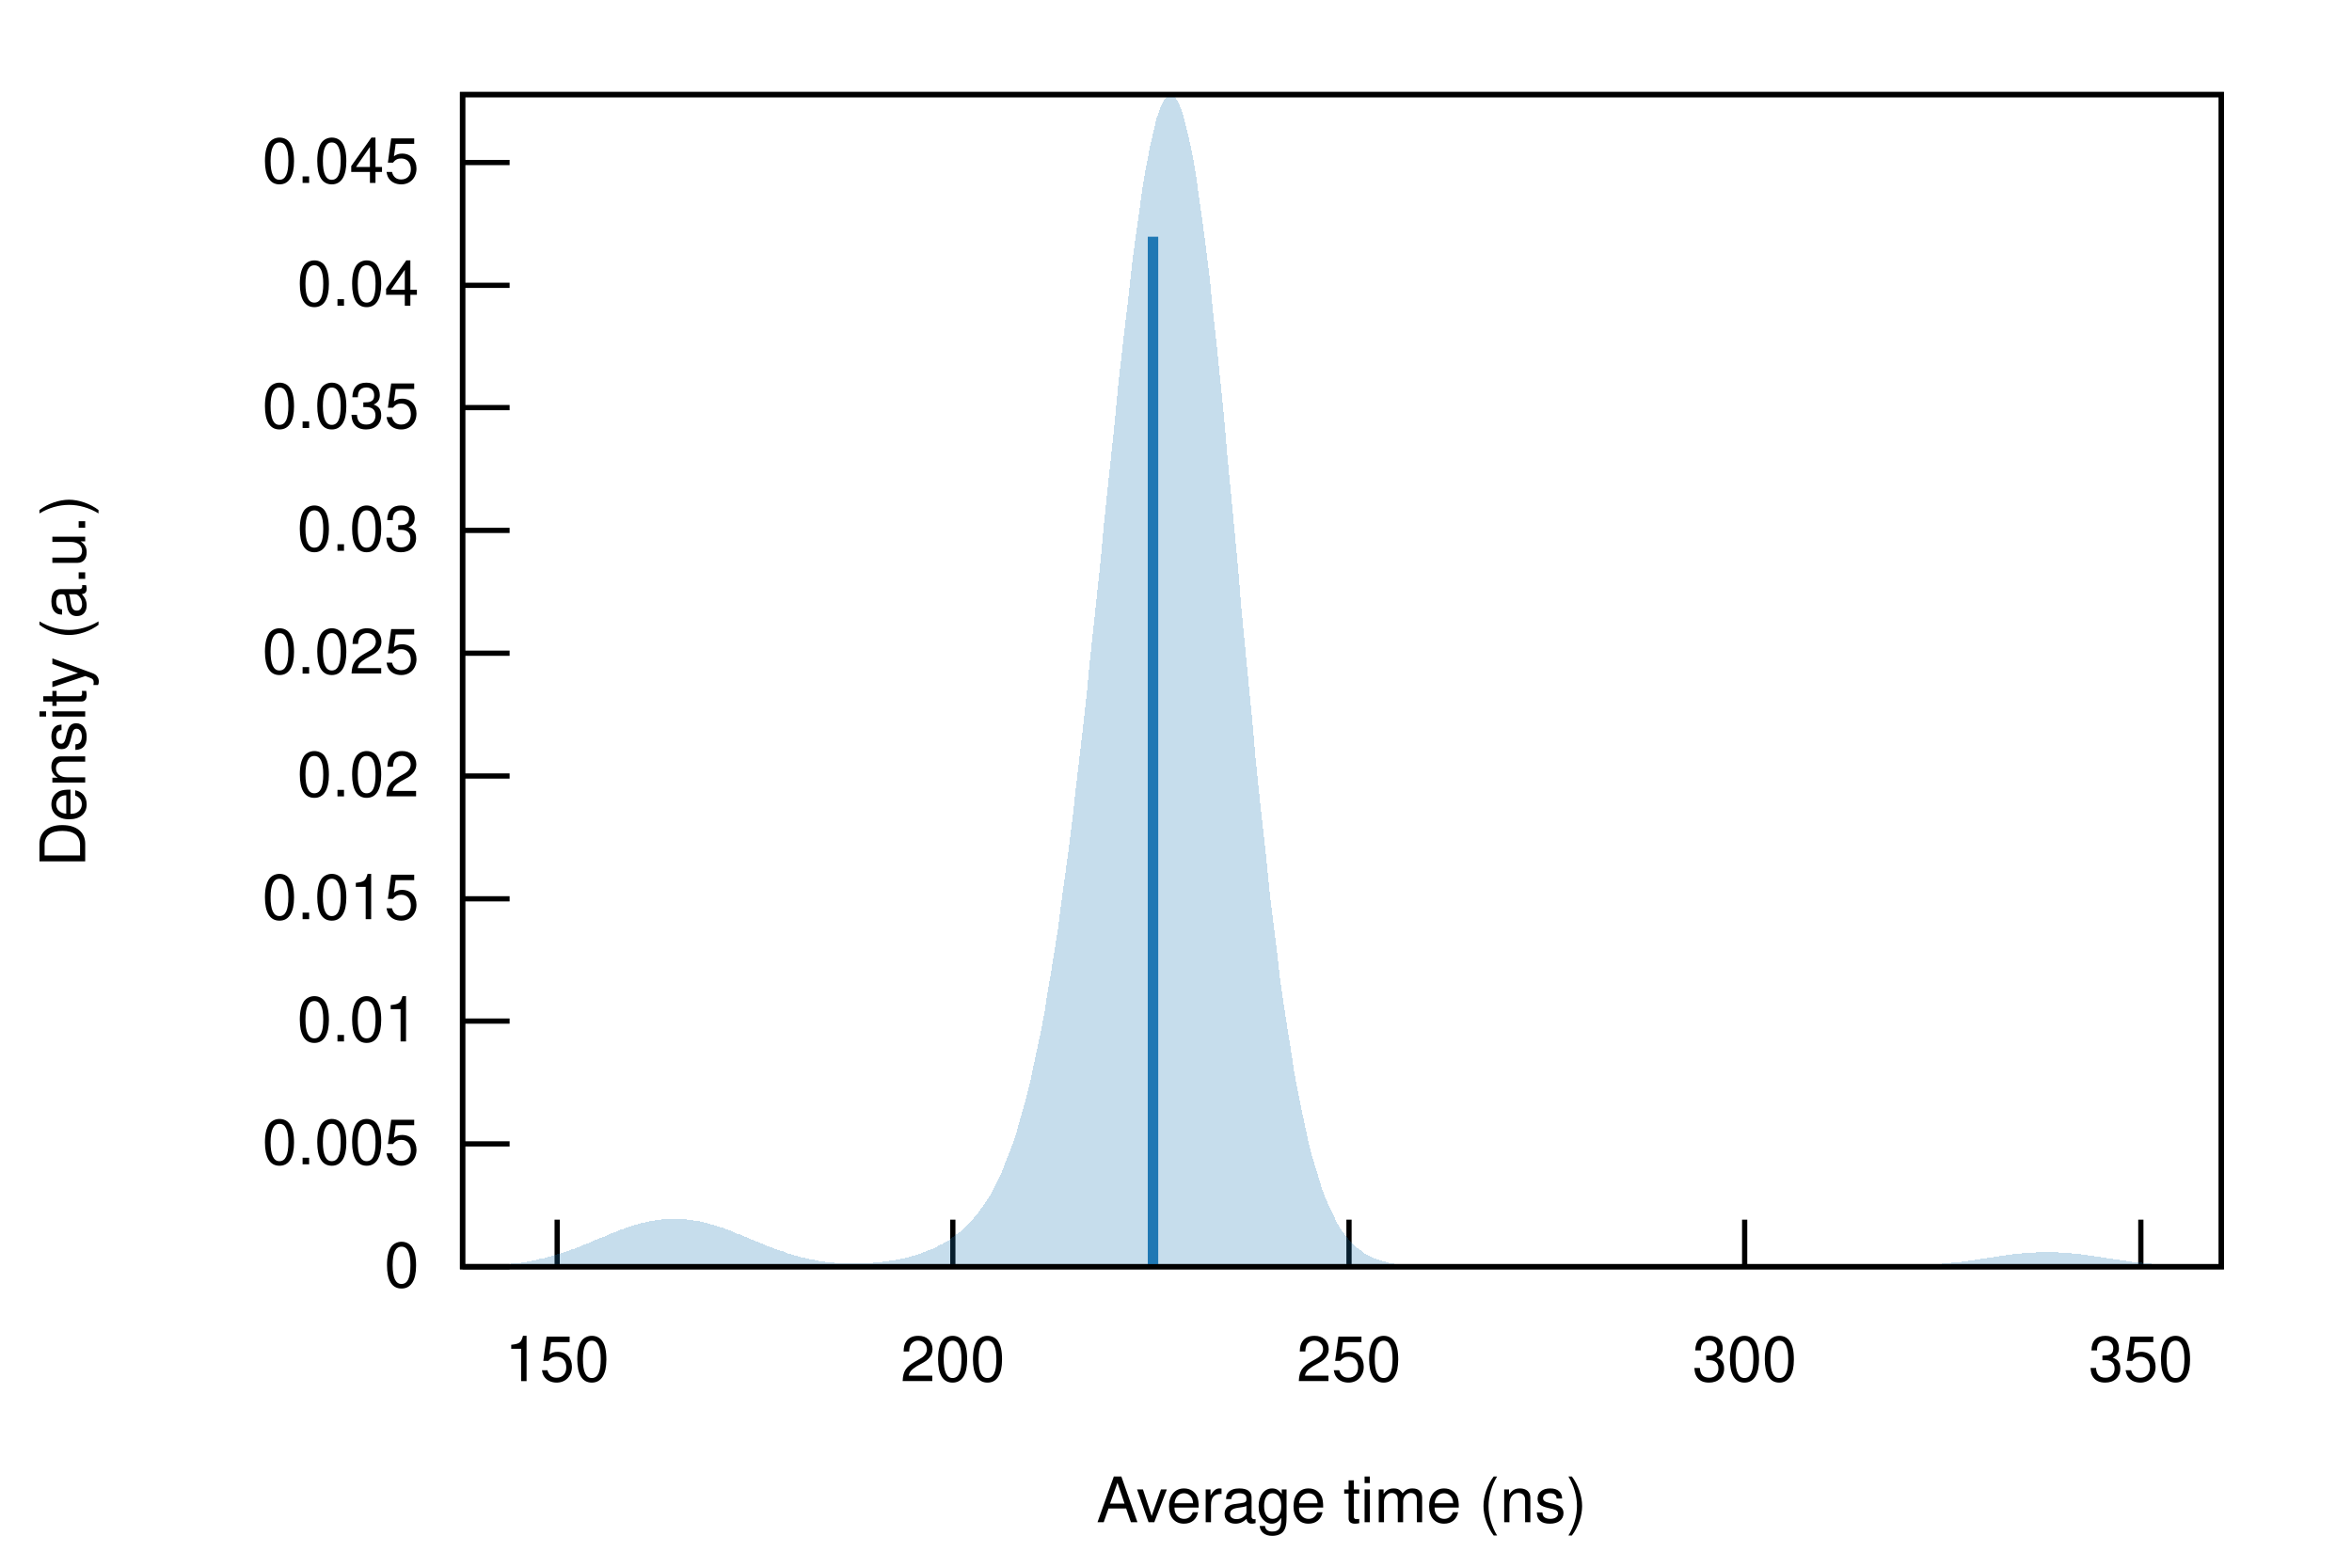
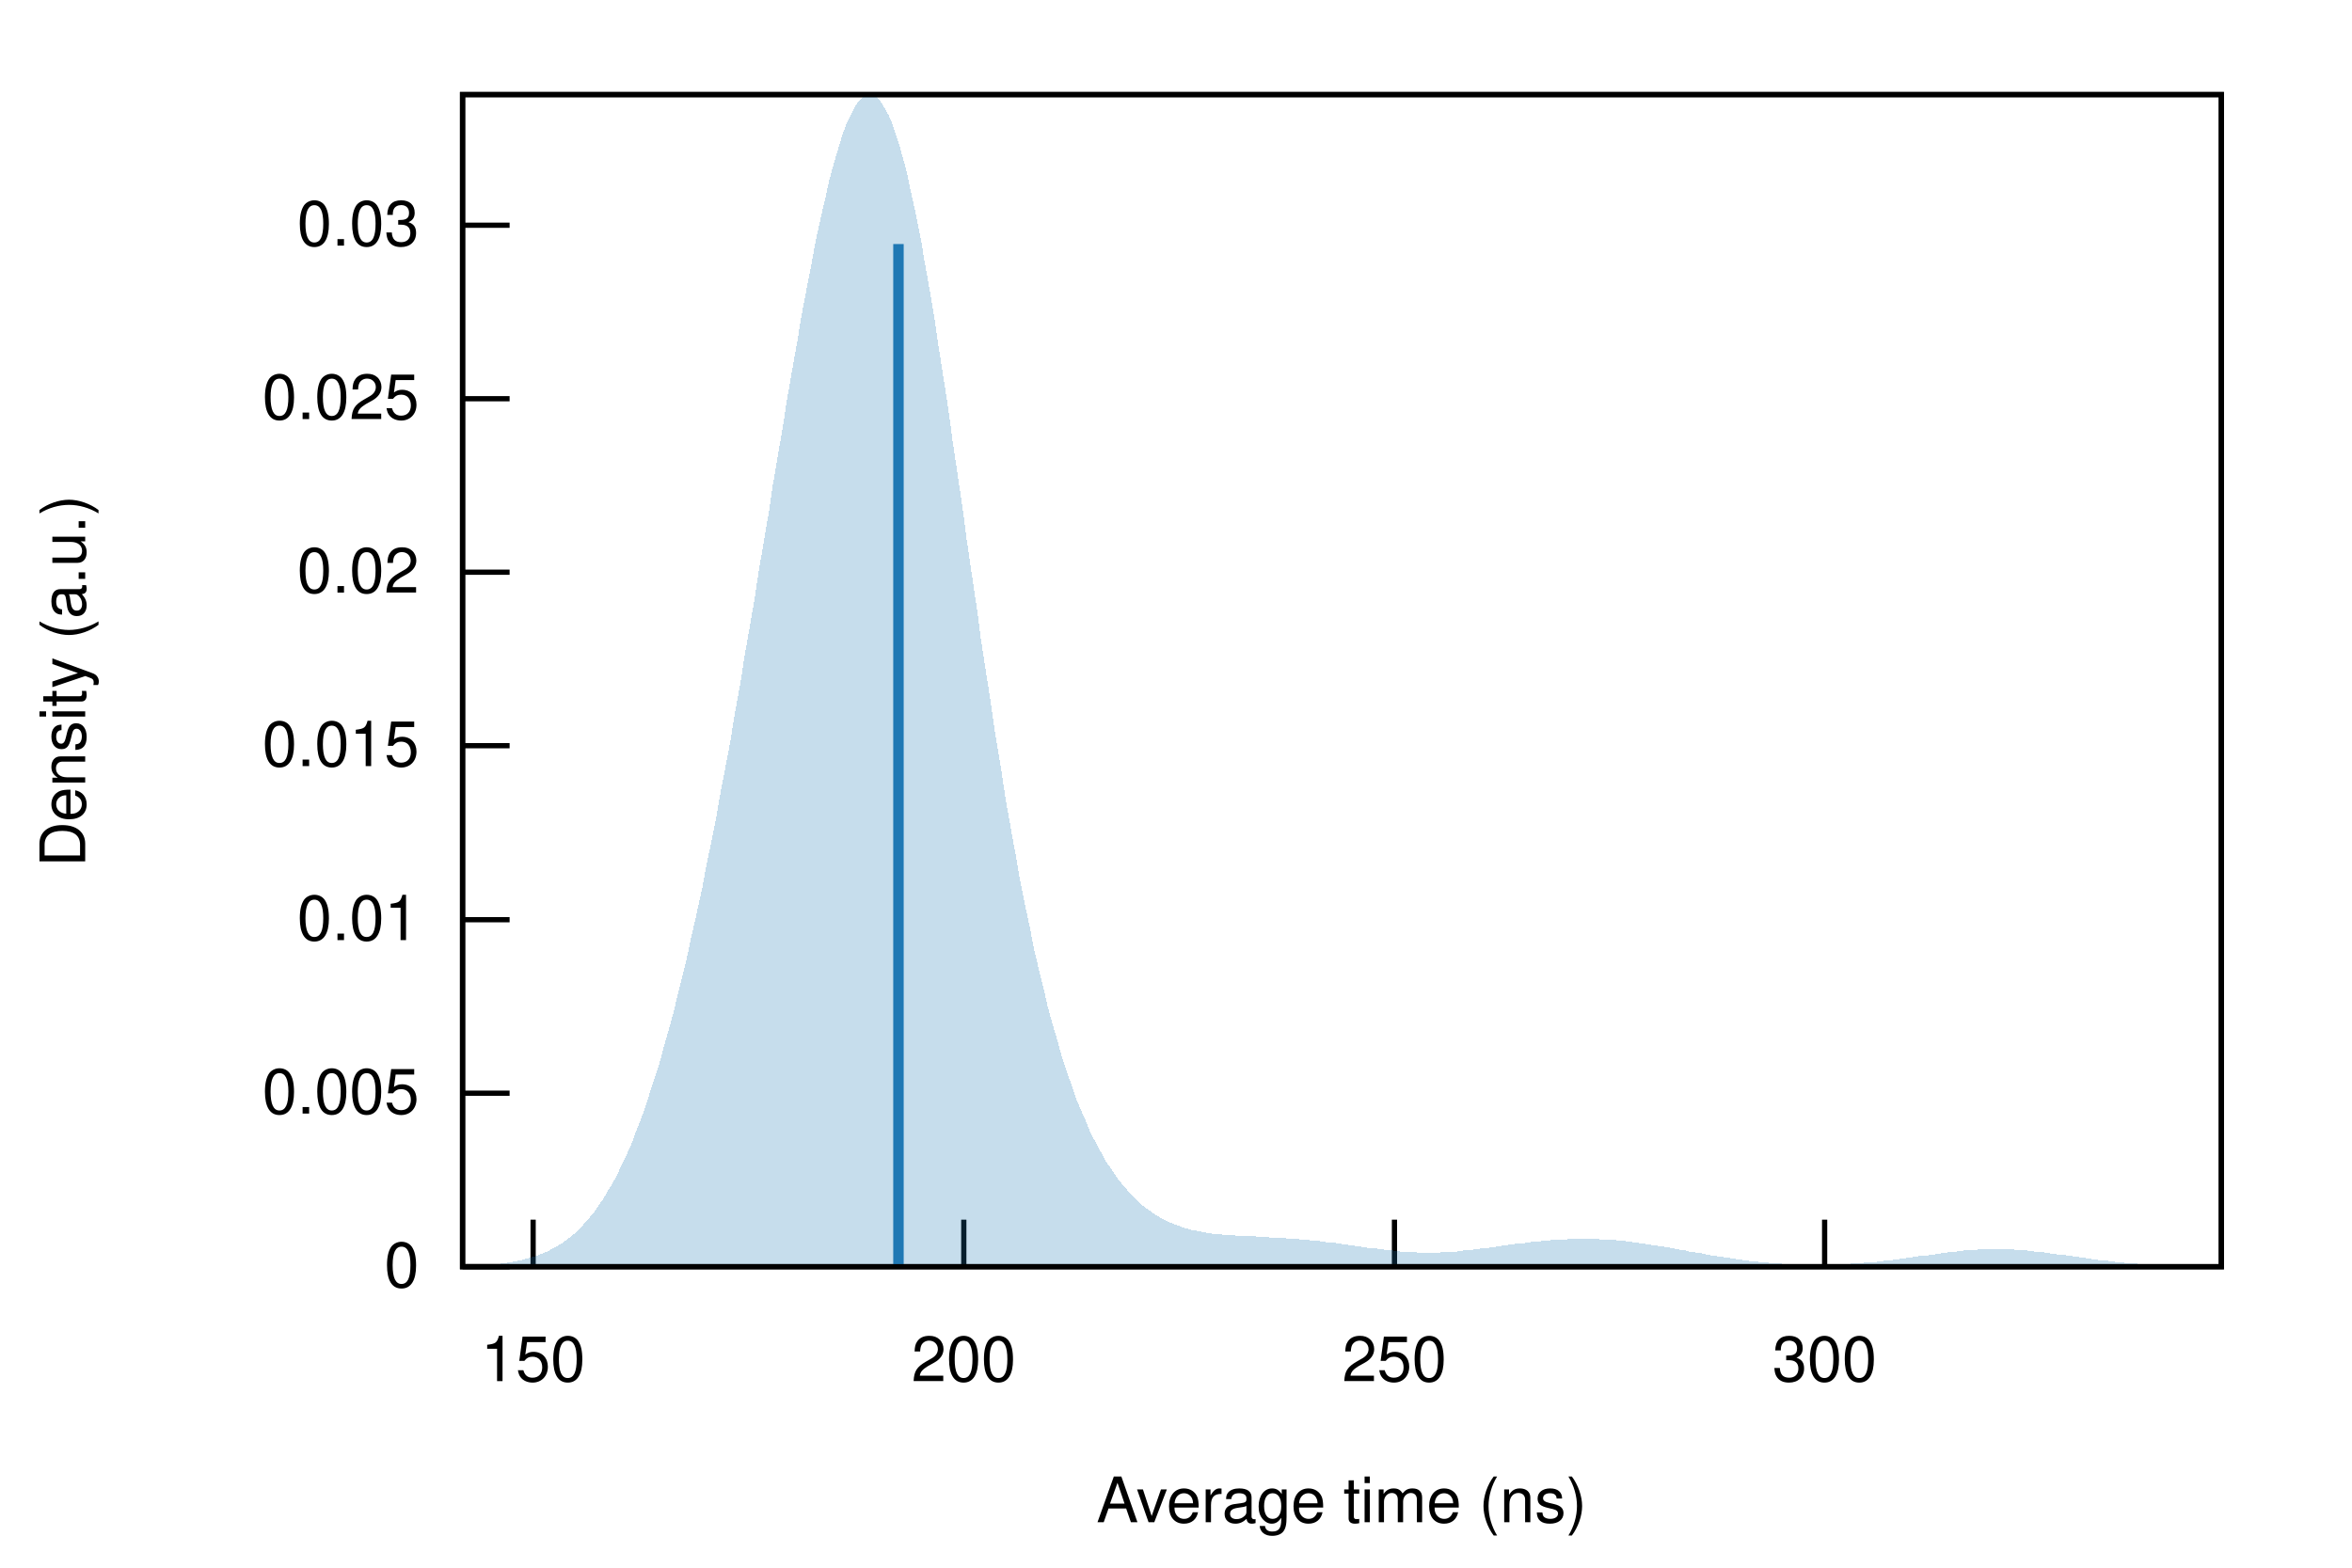
<svg xmlns="http://www.w3.org/2000/svg" xmlns:xlink="http://www.w3.org/1999/xlink" viewBox="0 0 450 300">
  <g id="gnuplot_canvas">
    <rect x="0" y="0" width="450" height="300" fill="none" />
    <defs>
      <circle id="gpDot" r="0.5" stroke-width="0.5" />
      <path id="gpPt0" stroke-width="0.222" stroke="currentColor" d="M-1,0 h2 M0,-1 v2" />
      <path id="gpPt1" stroke-width="0.222" stroke="currentColor" d="M-1,-1 L1,1 M1,-1 L-1,1" />
      <path id="gpPt2" stroke-width="0.222" stroke="currentColor" d="M-1,0 L1,0 M0,-1 L0,1 M-1,-1 L1,1 M-1,1 L1,-1" />
      <rect id="gpPt3" stroke-width="0.222" stroke="currentColor" x="-1" y="-1" width="2" height="2" />
      <rect id="gpPt4" stroke-width="0.222" stroke="currentColor" fill="currentColor" x="-1" y="-1" width="2" height="2" />
      <circle id="gpPt5" stroke-width="0.222" stroke="currentColor" cx="0" cy="0" r="1" />
      <use xlink:href="#gpPt5" id="gpPt6" fill="currentColor" stroke="none" />
      <path id="gpPt7" stroke-width="0.222" stroke="currentColor" d="M0,-1.33 L-1.33,0.67 L1.33,0.67 z" />
      <use xlink:href="#gpPt7" id="gpPt8" fill="currentColor" stroke="none" />
      <use xlink:href="#gpPt7" id="gpPt9" stroke="currentColor" transform="rotate(180)" />
      <use xlink:href="#gpPt9" id="gpPt10" fill="currentColor" stroke="none" />
      <use xlink:href="#gpPt3" id="gpPt11" stroke="currentColor" transform="rotate(45)" />
      <use xlink:href="#gpPt11" id="gpPt12" fill="currentColor" stroke="none" />
      <path id="gpPt13" stroke-width="0.222" stroke="currentColor" d="M0,1.330 L1.265,0.411 L0.782,-1.067 L-0.782,-1.076 L-1.265,0.411 z" />
      <use xlink:href="#gpPt13" id="gpPt14" fill="currentColor" stroke="none" />
      <filter id="textbox" filterUnits="objectBoundingBox" x="0" y="0" height="1" width="1">
        <feFlood flood-color="white" flood-opacity="1" result="bgnd" />
        <feComposite in="SourceGraphic" in2="bgnd" operator="atop" />
      </filter>
      <filter id="greybox" filterUnits="objectBoundingBox" x="0" y="0" height="1" width="1">
        <feFlood flood-color="lightgrey" flood-opacity="1" result="grey" />
        <feComposite in="SourceGraphic" in2="grey" operator="atop" />
      </filter>
    </defs>
    <g fill="none" color="white" stroke="currentColor" stroke-width="1.00" stroke-linecap="butt" stroke-linejoin="miter">
</g>
    <g fill="none" color="black" stroke="currentColor" stroke-width="1.00" stroke-linecap="butt" stroke-linejoin="miter">
      <path stroke="black" d="M88.5,242.4 L97.5,242.4  " />
      <g transform="translate(80.2,246.3)" stroke="none" fill="black" font-family="Helvetica" font-size="12.00" text-anchor="end">
        <text>
          <tspan font-family="Helvetica"> 0</tspan>
        </text>
      </g>
    </g>
    <g fill="none" color="black" stroke="currentColor" stroke-width="1.00" stroke-linecap="butt" stroke-linejoin="miter">
-       <path stroke="black" d="M88.5,218.9 L97.5,218.9  " />
-       <g transform="translate(80.2,222.8)" stroke="none" fill="black" font-family="Helvetica" font-size="12.00" text-anchor="end">
+       <path stroke="black" d="M88.5,209.2 L97.5,209.2  " />
+       <g transform="translate(80.2,213.1)" stroke="none" fill="black" font-family="Helvetica" font-size="12.00" text-anchor="end">
        <text>
          <tspan font-family="Helvetica"> 0.005</tspan>
        </text>
      </g>
    </g>
    <g fill="none" color="black" stroke="currentColor" stroke-width="1.00" stroke-linecap="butt" stroke-linejoin="miter">
-       <path stroke="black" d="M88.5,195.4 L97.5,195.4  " />
-       <g transform="translate(80.2,199.3)" stroke="none" fill="black" font-family="Helvetica" font-size="12.00" text-anchor="end">
+       <path stroke="black" d="M88.5,176.0 L97.5,176.0  " />
+       <g transform="translate(80.2,179.9)" stroke="none" fill="black" font-family="Helvetica" font-size="12.00" text-anchor="end">
        <text>
          <tspan font-family="Helvetica"> 0.01</tspan>
        </text>
      </g>
    </g>
    <g fill="none" color="black" stroke="currentColor" stroke-width="1.00" stroke-linecap="butt" stroke-linejoin="miter">
-       <path stroke="black" d="M88.5,172.0 L97.5,172.0  " />
-       <g transform="translate(80.2,175.9)" stroke="none" fill="black" font-family="Helvetica" font-size="12.00" text-anchor="end">
+       <path stroke="black" d="M88.5,142.7 L97.5,142.7  " />
+       <g transform="translate(80.2,146.6)" stroke="none" fill="black" font-family="Helvetica" font-size="12.00" text-anchor="end">
        <text>
          <tspan font-family="Helvetica"> 0.015</tspan>
        </text>
      </g>
    </g>
    <g fill="none" color="black" stroke="currentColor" stroke-width="1.00" stroke-linecap="butt" stroke-linejoin="miter">
-       <path stroke="black" d="M88.5,148.5 L97.5,148.5  " />
-       <g transform="translate(80.2,152.4)" stroke="none" fill="black" font-family="Helvetica" font-size="12.00" text-anchor="end">
+       <path stroke="black" d="M88.5,109.5 L97.5,109.5  " />
+       <g transform="translate(80.2,113.4)" stroke="none" fill="black" font-family="Helvetica" font-size="12.00" text-anchor="end">
        <text>
          <tspan font-family="Helvetica"> 0.02</tspan>
        </text>
      </g>
    </g>
    <g fill="none" color="black" stroke="currentColor" stroke-width="1.00" stroke-linecap="butt" stroke-linejoin="miter">
-       <path stroke="black" d="M88.5,125.0 L97.5,125.0  " />
-       <g transform="translate(80.2,128.9)" stroke="none" fill="black" font-family="Helvetica" font-size="12.00" text-anchor="end">
+       <path stroke="black" d="M88.5,76.3 L97.5,76.3  " />
+       <g transform="translate(80.2,80.2)" stroke="none" fill="black" font-family="Helvetica" font-size="12.00" text-anchor="end">
        <text>
          <tspan font-family="Helvetica"> 0.025</tspan>
        </text>
      </g>
    </g>
    <g fill="none" color="black" stroke="currentColor" stroke-width="1.00" stroke-linecap="butt" stroke-linejoin="miter">
-       <path stroke="black" d="M88.5,101.5 L97.5,101.5  " />
-       <g transform="translate(80.2,105.4)" stroke="none" fill="black" font-family="Helvetica" font-size="12.00" text-anchor="end">
+       <path stroke="black" d="M88.5,43.1 L97.5,43.1  " />
+       <g transform="translate(80.2,47.0)" stroke="none" fill="black" font-family="Helvetica" font-size="12.00" text-anchor="end">
        <text>
          <tspan font-family="Helvetica"> 0.03</tspan>
        </text>
      </g>
    </g>
    <g fill="none" color="black" stroke="currentColor" stroke-width="1.00" stroke-linecap="butt" stroke-linejoin="miter">
-       <path stroke="black" d="M88.5,78.0 L97.5,78.0  " />
-       <g transform="translate(80.2,81.9)" stroke="none" fill="black" font-family="Helvetica" font-size="12.00" text-anchor="end">
-         <text>
-           <tspan font-family="Helvetica"> 0.035</tspan>
-         </text>
-       </g>
-     </g>
-     <g fill="none" color="black" stroke="currentColor" stroke-width="1.00" stroke-linecap="butt" stroke-linejoin="miter">
-       <path stroke="black" d="M88.5,54.6 L97.5,54.6  " />
-       <g transform="translate(80.2,58.5)" stroke="none" fill="black" font-family="Helvetica" font-size="12.00" text-anchor="end">
-         <text>
-           <tspan font-family="Helvetica"> 0.04</tspan>
-         </text>
-       </g>
-     </g>
-     <g fill="none" color="black" stroke="currentColor" stroke-width="1.00" stroke-linecap="butt" stroke-linejoin="miter">
-       <path stroke="black" d="M88.5,31.1 L97.5,31.1  " />
-       <g transform="translate(80.2,35.0)" stroke="none" fill="black" font-family="Helvetica" font-size="12.00" text-anchor="end">
-         <text>
-           <tspan font-family="Helvetica"> 0.045</tspan>
-         </text>
-       </g>
-     </g>
-     <g fill="none" color="black" stroke="currentColor" stroke-width="1.00" stroke-linecap="butt" stroke-linejoin="miter">
-       <path stroke="black" d="M106.6,242.4 L106.6,233.4  " />
-       <g transform="translate(106.6,264.3)" stroke="none" fill="black" font-family="Helvetica" font-size="12.00" text-anchor="middle">
+       <path stroke="black" d="M102.0,242.4 L102.0,233.4  " />
+       <g transform="translate(102.0,264.3)" stroke="none" fill="black" font-family="Helvetica" font-size="12.00" text-anchor="middle">
        <text>
          <tspan font-family="Helvetica"> 150</tspan>
        </text>
      </g>
    </g>
    <g fill="none" color="black" stroke="currentColor" stroke-width="1.00" stroke-linecap="butt" stroke-linejoin="miter">
-       <path stroke="black" d="M182.3,242.4 L182.3,233.4  " />
-       <g transform="translate(182.3,264.3)" stroke="none" fill="black" font-family="Helvetica" font-size="12.00" text-anchor="middle">
+       <path stroke="black" d="M184.4,242.4 L184.4,233.4  " />
+       <g transform="translate(184.4,264.3)" stroke="none" fill="black" font-family="Helvetica" font-size="12.00" text-anchor="middle">
        <text>
          <tspan font-family="Helvetica"> 200</tspan>
        </text>
      </g>
    </g>
    <g fill="none" color="black" stroke="currentColor" stroke-width="1.00" stroke-linecap="butt" stroke-linejoin="miter">
-       <path stroke="black" d="M258.1,242.4 L258.1,233.4  " />
-       <g transform="translate(258.1,264.3)" stroke="none" fill="black" font-family="Helvetica" font-size="12.00" text-anchor="middle">
+       <path stroke="black" d="M266.8,242.4 L266.8,233.4  " />
+       <g transform="translate(266.8,264.3)" stroke="none" fill="black" font-family="Helvetica" font-size="12.00" text-anchor="middle">
        <text>
          <tspan font-family="Helvetica"> 250</tspan>
        </text>
      </g>
    </g>
    <g fill="none" color="black" stroke="currentColor" stroke-width="1.00" stroke-linecap="butt" stroke-linejoin="miter">
-       <path stroke="black" d="M333.8,242.4 L333.8,233.4  " />
-       <g transform="translate(333.8,264.3)" stroke="none" fill="black" font-family="Helvetica" font-size="12.00" text-anchor="middle">
+       <path stroke="black" d="M349.1,242.4 L349.1,233.4  " />
+       <g transform="translate(349.1,264.3)" stroke="none" fill="black" font-family="Helvetica" font-size="12.00" text-anchor="middle">
        <text>
          <tspan font-family="Helvetica"> 300</tspan>
-         </text>
-       </g>
-     </g>
-     <g fill="none" color="black" stroke="currentColor" stroke-width="1.00" stroke-linecap="butt" stroke-linejoin="miter">
-       <path stroke="black" d="M409.6,242.4 L409.6,233.4  " />
-       <g transform="translate(409.6,264.3)" stroke="none" fill="black" font-family="Helvetica" font-size="12.00" text-anchor="middle">
-         <text>
-           <tspan font-family="Helvetica"> 350</tspan>
        </text>
      </g>
    </g>
    <g fill="none" color="black" stroke="currentColor" stroke-width="1.00" stroke-linecap="butt" stroke-linejoin="miter">
</g>
    <g fill="none" color="black" stroke="currentColor" stroke-width="1.00" stroke-linecap="butt" stroke-linejoin="miter">
      <path stroke="black" d="M88.5,18.1 L88.5,242.4 L425.0,242.4 L425.0,18.1 L88.5,18.1 Z  " />
    </g>
    <g fill="none" color="black" stroke="currentColor" stroke-width="1.00" stroke-linecap="butt" stroke-linejoin="miter">
      <g transform="translate(16.3,130.3) rotate(270)" stroke="none" fill="black" font-family="Helvetica" font-size="12.00" text-anchor="middle">
        <text>
          <tspan font-family="Helvetica">Density (a.u.)</tspan>
        </text>
      </g>
    </g>
    <g fill="none" color="black" stroke="currentColor" stroke-width="1.00" stroke-linecap="butt" stroke-linejoin="miter">
      <g transform="translate(256.7,291.3)" stroke="none" fill="black" font-family="Helvetica" font-size="12.00" text-anchor="middle">
        <text>
          <tspan font-family="Helvetica">Average time (ns)</tspan>
        </text>
      </g>
    </g>
    <g fill="none" color="black" stroke="currentColor" stroke-width="1.00" stroke-linecap="butt" stroke-linejoin="miter">
</g>
    <g id="gnuplot_plot_1">
      <g fill="none" color="black" stroke="currentColor" stroke-width="1.00" stroke-linecap="butt" stroke-linejoin="miter">
        <g stroke="none" shape-rendering="crispEdges">
-           <polygon fill="rgb( 31, 120, 180)" fill-opacity="0.25" points="88.5,242.3 89.2,242.3 89.8,242.3 90.5,242.3 91.2,242.3 91.9,242.3 92.5,242.2 93.2,242.2 93.9,242.2 94.6,242.1 95.2,242.1 95.9,242.0 96.6,242.0 97.3,241.9 97.9,241.8 98.6,241.8 99.3,241.7 100.0,241.6 100.6,241.5 101.3,241.4 102.0,241.2 102.7,241.1 103.3,240.9 104.0,240.8 104.7,240.6 105.4,240.4 106.0,240.2 106.7,240.0 107.4,239.8 108.1,239.6 108.7,239.4 109.4,239.1 110.1,238.9 110.8,238.6 111.4,238.3 112.1,238.1 112.8,237.8 113.5,237.5 114.1,237.2 114.8,236.9 115.5,236.7 116.1,236.4 116.8,236.1 117.5,235.8 118.2,235.6 118.8,235.3 119.5,235.1 120.2,234.8 120.9,234.6 121.5,234.4 122.2,234.2 122.9,234.0 123.6,233.9 124.2,233.7 124.9,233.6 125.6,233.5 126.3,233.4 126.9,233.3 127.6,233.3 128.3,233.2 129.0,233.2 129.6,233.2 130.3,233.3 131.0,233.3 131.7,233.4 132.3,233.5 133.0,233.6 133.7,233.7 134.4,233.8 135.0,234.0 135.7,234.2 136.4,234.4 137.1,234.6 137.7,234.8 138.4,235.0 139.1,235.3 139.8,235.5 140.4,235.8 141.1,236.1 141.8,236.3 142.4,236.6 143.1,236.9 143.8,237.2 144.5,237.5 145.1,237.7 145.8,238.0 146.5,238.3 147.2,238.6 147.8,238.8 148.5,239.1 149.2,239.3 149.9,239.5 150.5,239.8 151.2,240.0 151.9,240.2 152.6,240.4 153.2,240.6 153.9,240.7 154.6,240.9 155.3,241.0 155.9,241.1 156.6,241.3 157.3,241.4 158.0,241.5 158.6,241.5 159.3,241.6 160.0,241.7 160.7,241.7 161.3,241.8 162.0,241.8 162.7,241.8 163.4,241.8 164.0,241.8 164.7,241.8 165.4,241.8 166.1,241.7 166.7,241.7 167.4,241.6 168.1,241.6 168.7,241.5 169.4,241.4 170.1,241.3 170.8,241.2 171.4,241.1 172.1,241.0 172.8,240.8 173.5,240.7 174.1,240.5 174.8,240.3 175.5,240.1 176.2,239.9 176.8,239.6 177.5,239.3 178.2,239.1 178.9,238.8 179.5,238.4 180.2,238.1 180.9,237.7 181.6,237.3 182.2,236.8 182.9,236.3 183.6,235.8 184.3,235.2 184.9,234.6 185.6,233.9 186.3,233.1 187.0,232.3 187.6,231.4 188.3,230.5 189.0,229.4 189.7,228.3 190.3,227.0 191.0,225.7 191.7,224.2 192.3,222.6 193.0,220.9 193.7,219.0 194.4,217.0 195.0,214.8 195.7,212.4 196.4,209.8 197.1,207.1 197.7,204.1 198.4,200.9 199.1,197.6 199.8,194.0 200.4,190.1 201.1,186.0 201.8,181.7 202.5,177.2 203.1,172.4 203.8,167.4 204.5,162.2 205.2,156.7 205.8,151.1 206.5,145.2 207.2,139.2 207.9,133.0 208.5,126.6 209.2,120.2 209.9,113.6 210.6,107.0 211.2,100.4 211.9,93.7 212.6,87.1 213.3,80.6 213.9,74.1 214.6,67.9 215.3,61.8 216.0,56.0 216.6,50.4 217.3,45.2 218.0,40.3 218.6,35.8 219.3,31.8 220.0,28.2 220.7,25.1 221.3,22.6 222.0,20.6 222.7,19.1 223.4,18.3 224.0,18.1 224.7,18.5 225.4,19.5 226.1,21.1 226.7,23.3 227.4,26.1 228.1,29.4 228.8,33.3 229.4,37.7 230.1,42.6 230.8,48.0 231.5,53.7 232.1,59.8 232.8,66.2 233.5,73.0 234.2,79.9 234.8,87.0 235.5,94.2 236.2,101.6 236.9,108.9 237.5,116.3 238.2,123.6 238.9,130.8 239.6,137.9 240.2,144.9 240.9,151.7 241.6,158.2 242.3,164.5 242.9,170.6 243.6,176.4 244.3,181.9 244.9,187.2 245.6,192.1 246.3,196.7 247.0,201.0 247.6,205.1 248.3,208.8 249.0,212.3 249.7,215.5 250.3,218.4 251.0,221.1 251.7,223.5 252.4,225.7 253.0,227.7 253.7,229.5 254.4,231.1 255.1,232.5 255.7,233.8 256.4,235.0 257.1,236.0 257.8,236.9 258.4,237.6 259.1,238.3 259.8,238.9 260.5,239.4 261.1,239.9 261.8,240.3 262.5,240.6 263.2,240.9 263.8,241.1 264.5,241.3 265.2,241.5 265.9,241.7 266.5,241.8 267.2,241.9 267.9,242.0 268.6,242.1 269.2,242.1 269.9,242.2 270.6,242.2 271.2,242.2 271.9,242.3 272.6,242.3 273.3,242.3 273.9,242.3 274.6,242.3 275.3,242.4 276.0,242.4 276.6,242.4 277.3,242.4 278.0,242.4 278.7,242.4 279.3,242.4 280.0,242.4 280.7,242.4 281.4,242.4 282.0,242.4 282.7,242.4 283.4,242.4 284.1,242.4 284.7,242.4 285.4,242.4 286.1,242.4 286.8,242.4 287.4,242.4 288.1,242.4 288.8,242.4 289.5,242.4 290.1,242.4 290.8,242.4 291.5,242.4 292.2,242.4 292.8,242.4 293.5,242.4 294.2,242.4 294.9,242.4 295.5,242.4 296.2,242.4 296.9,242.4 297.5,242.4 298.2,242.4 298.9,242.4 299.6,242.4 300.2,242.4 300.9,242.4 301.6,242.4 302.3,242.4 302.9,242.4 303.6,242.4 304.3,242.4 305.0,242.4 305.6,242.4 306.3,242.4 307.0,242.4 307.7,242.4 308.3,242.4 309.0,242.4 309.7,242.4 310.4,242.4 311.0,242.4 311.7,242.4 312.4,242.4 313.1,242.4 313.7,242.4 314.4,242.4 315.1,242.4 315.8,242.4 316.4,242.4 317.1,242.4 317.8,242.4 318.5,242.4 319.1,242.4 319.8,242.4 320.5,242.4 321.2,242.4 321.8,242.4 322.5,242.4 323.2,242.4 323.8,242.4 324.5,242.4 325.2,242.4 325.9,242.4 326.5,242.4 327.2,242.4 327.9,242.4 328.6,242.4 329.2,242.4 329.9,242.4 330.6,242.4 331.3,242.4 331.9,242.4 332.6,242.4 333.3,242.4 334.0,242.4 334.6,242.4 335.3,242.4 336.0,242.4 336.7,242.4 337.3,242.4 338.0,242.4 338.7,242.4 339.4,242.4 340.0,242.4 340.7,242.4 341.4,242.4 342.1,242.4 342.7,242.4 343.4,242.4 344.1,242.4 344.8,242.4 345.4,242.4 346.1,242.4 346.8,242.4 347.4,242.4 348.1,242.4 348.8,242.4 349.5,242.4 350.1,242.4 350.8,242.4 351.5,242.4 352.2,242.4 352.8,242.4 353.5,242.4 354.2,242.4 354.9,242.4 355.5,242.4 356.2,242.4 356.9,242.4 357.6,242.4 358.2,242.4 358.9,242.4 359.6,242.4 360.3,242.3 360.9,242.3 361.6,242.3 362.3,242.3 363.0,242.3 363.6,242.3 364.3,242.3 365.0,242.2 365.7,242.2 366.3,242.2 367.0,242.1 367.7,242.1 368.4,242.1 369.0,242.0 369.7,242.0 370.4,241.9 371.1,241.9 371.7,241.8 372.4,241.8 373.1,241.7 373.7,241.6 374.4,241.5 375.1,241.5 375.8,241.4 376.4,241.3 377.1,241.2 377.8,241.1 378.5,241.0 379.1,240.9 379.8,240.8 380.5,240.7 381.2,240.6 381.8,240.5 382.5,240.4 383.2,240.3 383.9,240.2 384.5,240.1 385.2,240.0 385.9,239.9 386.6,239.9 387.2,239.8 387.9,239.7 388.6,239.7 389.3,239.7 389.9,239.6 390.6,239.6 391.3,239.6 392.0,239.6 392.6,239.6 393.3,239.6 394.0,239.7 394.7,239.7 395.3,239.8 396.0,239.8 396.7,239.9 397.4,240.0 398.0,240.0 398.7,240.1 399.4,240.2 400.0,240.3 400.7,240.4 401.4,240.5 402.1,240.6 402.7,240.7 403.4,240.8 404.1,240.9 404.8,241.0 405.4,241.1 406.1,241.2 406.8,241.3 407.5,241.4 408.1,241.5 408.8,241.6 409.5,241.6 410.2,241.7 410.8,241.8 411.5,241.8 412.2,241.9 412.9,242.0 413.5,242.0 414.2,242.0 414.9,242.1 415.6,242.1 416.2,242.2 416.9,242.2 417.6,242.2 418.3,242.2 418.9,242.3 419.6,242.3 420.3,242.3 421.0,242.3 421.6,242.3 422.3,242.3 423.0,242.3 423.7,242.4 424.3,242.4 425.0,242.4 425.0,242.4 424.3,242.4 423.7,242.4 423.0,242.4 422.3,242.4 421.6,242.4 421.0,242.4 420.3,242.4 419.6,242.4 418.9,242.4 418.3,242.4 417.6,242.4 416.9,242.4 416.2,242.4 415.6,242.4 414.9,242.4 414.2,242.4 413.5,242.4 412.9,242.4 412.2,242.4 411.5,242.4 410.8,242.4 410.2,242.4 409.5,242.4 408.8,242.4 408.1,242.4 407.5,242.4 406.8,242.4 406.1,242.4 405.4,242.4 404.8,242.4 404.1,242.4 403.4,242.4 402.7,242.4 402.1,242.4 401.4,242.4 400.7,242.4 400.0,242.4 399.4,242.4 398.7,242.4 398.0,242.4 397.4,242.4 396.7,242.4 396.0,242.4 395.3,242.4 394.7,242.4 394.0,242.4 393.3,242.4 392.6,242.4 392.0,242.4 391.3,242.4 390.6,242.4 389.9,242.4 389.3,242.4 388.6,242.4 387.9,242.4 387.2,242.4 386.6,242.4 385.9,242.4 385.2,242.4 384.5,242.4 383.9,242.4 383.2,242.4 382.5,242.4 381.8,242.4 381.2,242.4 380.5,242.4 379.8,242.4 379.1,242.4 378.5,242.4 377.8,242.4 377.1,242.4 376.4,242.4 375.8,242.4 375.1,242.4 374.4,242.4 373.7,242.4 373.1,242.4 372.4,242.4 371.7,242.4 371.1,242.4 370.4,242.4 369.7,242.4 369.0,242.4 368.4,242.4 367.7,242.4 367.0,242.4 366.3,242.4 365.7,242.4 365.0,242.4 364.3,242.4 363.6,242.4 363.0,242.4 362.3,242.4 361.6,242.4 360.9,242.4 360.3,242.4 359.6,242.4 358.9,242.4 358.2,242.4 357.6,242.4 356.9,242.4 356.2,242.4 355.5,242.4 354.9,242.4 354.2,242.4 353.5,242.4 352.8,242.4 352.2,242.4 351.5,242.4 350.8,242.4 350.1,242.4 349.5,242.4 348.8,242.4 348.1,242.4 347.4,242.4 346.8,242.4 346.1,242.4 345.4,242.4 344.8,242.4 344.1,242.4 343.4,242.4 342.7,242.4 342.1,242.4 341.4,242.4 340.7,242.4 340.0,242.4 339.4,242.4 338.7,242.4 338.0,242.4 337.3,242.4 336.7,242.4 336.0,242.4 335.3,242.4 334.6,242.4 334.0,242.4 333.3,242.4 332.6,242.4 331.9,242.4 331.3,242.4 330.6,242.4 329.9,242.4 329.2,242.4 328.6,242.4 327.9,242.4 327.2,242.4 326.5,242.4 325.9,242.4 325.2,242.4 324.5,242.4 323.8,242.4 323.2,242.4 322.5,242.4 321.8,242.4 321.2,242.4 320.5,242.4 319.8,242.4 319.1,242.4 318.5,242.4 317.8,242.4 317.1,242.4 316.4,242.4 315.8,242.4 315.1,242.4 314.4,242.4 313.7,242.4 313.1,242.4 312.4,242.4 311.7,242.4 311.0,242.4 310.4,242.4 309.7,242.4 309.0,242.4 308.3,242.4 307.7,242.4 307.0,242.4 306.3,242.4 305.6,242.4 305.0,242.4 304.3,242.4 303.6,242.4 302.9,242.4 302.3,242.4 301.6,242.4 300.9,242.4 300.2,242.4 299.6,242.4 298.9,242.4 298.2,242.4 297.5,242.4 296.9,242.4 296.2,242.4 295.5,242.4 294.9,242.4 294.2,242.4 293.5,242.4 292.8,242.4 292.2,242.4 291.5,242.4 290.8,242.4 290.1,242.4 289.5,242.4 288.8,242.4 288.1,242.4 287.4,242.4 286.8,242.4 286.1,242.4 285.4,242.4 284.7,242.4 284.1,242.4 283.4,242.4 282.7,242.4 282.0,242.4 281.4,242.4 280.7,242.4 280.0,242.4 279.3,242.4 278.7,242.4 278.0,242.4 277.3,242.4 276.6,242.4 276.0,242.4 275.3,242.4 274.6,242.4 273.9,242.4 273.3,242.4 272.6,242.4 271.9,242.4 271.2,242.4 270.6,242.4 269.9,242.4 269.2,242.4 268.6,242.4 267.9,242.4 267.2,242.4 266.5,242.4 265.9,242.4 265.2,242.4 264.5,242.4 263.8,242.4 263.2,242.4 262.5,242.4 261.8,242.4 261.1,242.4 260.5,242.4 259.8,242.4 259.1,242.4 258.4,242.4 257.8,242.4 257.1,242.4 256.4,242.4 255.7,242.4 255.1,242.4 254.4,242.4 253.7,242.4 253.0,242.4 252.4,242.4 251.7,242.4 251.0,242.4 250.3,242.4 249.7,242.4 249.0,242.4 248.3,242.4 247.6,242.4 247.0,242.4 246.3,242.4 245.6,242.4 244.9,242.4 244.3,242.4 243.6,242.4 242.9,242.4 242.3,242.4 241.6,242.4 240.9,242.4 240.2,242.4 239.6,242.4 238.9,242.4 238.2,242.4 237.5,242.4 236.9,242.4 236.2,242.4 235.5,242.4 234.8,242.4 234.2,242.4 233.5,242.4 232.8,242.4 232.1,242.4 231.5,242.4 230.8,242.4 230.1,242.4 229.4,242.4 228.8,242.4 228.1,242.4 227.4,242.4 226.7,242.4 226.1,242.4 225.4,242.4 224.7,242.4 224.0,242.4 223.4,242.4 222.7,242.4 222.0,242.4 221.3,242.4 220.7,242.4 220.0,242.4 219.3,242.4 218.6,242.4 218.0,242.4 217.3,242.4 216.6,242.4 216.0,242.4 215.3,242.4 214.6,242.4 213.9,242.4 213.3,242.4 212.6,242.4 211.9,242.4 211.2,242.4 210.6,242.4 209.9,242.4 209.2,242.4 208.5,242.4 207.9,242.4 207.2,242.4 206.5,242.4 205.8,242.4 205.2,242.4 204.5,242.4 203.8,242.4 203.1,242.4 202.5,242.4 201.8,242.4 201.1,242.4 200.4,242.4 199.8,242.4 199.1,242.4 198.4,242.4 197.7,242.4 197.1,242.4 196.4,242.4 195.7,242.4 195.0,242.4 194.4,242.4 193.7,242.4 193.0,242.4 192.3,242.4 191.7,242.4 191.0,242.4 190.3,242.4 189.7,242.4 189.0,242.4 188.3,242.4 187.6,242.4 187.0,242.4 186.3,242.4 185.6,242.4 184.9,242.4 184.3,242.4 183.6,242.4 182.9,242.4 182.2,242.4 181.6,242.4 180.9,242.4 180.2,242.4 179.5,242.4 178.9,242.4 178.2,242.4 177.5,242.4 176.8,242.4 176.2,242.4 175.5,242.4 174.8,242.4 174.1,242.4 173.5,242.4 172.8,242.4 172.1,242.4 171.4,242.4 170.8,242.4 170.1,242.4 169.4,242.4 168.7,242.4 168.1,242.4 167.4,242.4 166.7,242.4 166.1,242.4 165.4,242.4 164.7,242.4 164.0,242.4 163.4,242.4 162.7,242.4 162.0,242.4 161.3,242.4 160.7,242.4 160.0,242.4 159.3,242.4 158.6,242.4 158.0,242.4 157.3,242.4 156.6,242.4 155.9,242.4 155.3,242.4 154.6,242.4 153.9,242.4 153.2,242.4 152.6,242.4 151.9,242.4 151.2,242.4 150.5,242.4 149.9,242.4 149.2,242.4 148.5,242.4 147.8,242.4 147.2,242.4 146.5,242.4 145.8,242.4 145.1,242.4 144.5,242.4 143.8,242.4 143.1,242.4 142.4,242.4 141.8,242.4 141.1,242.4 140.4,242.4 139.8,242.4 139.1,242.4 138.4,242.4 137.7,242.4 137.1,242.4 136.4,242.4 135.7,242.4 135.0,242.4 134.4,242.4 133.7,242.4 133.0,242.4 132.3,242.4 131.7,242.4 131.0,242.4 130.3,242.4 129.6,242.4 129.0,242.4 128.3,242.4 127.6,242.4 126.9,242.4 126.3,242.4 125.6,242.4 124.9,242.4 124.2,242.4 123.6,242.4 122.9,242.4 122.2,242.4 121.5,242.4 120.9,242.4 120.2,242.4 119.5,242.4 118.8,242.4 118.2,242.4 117.5,242.4 116.8,242.4 116.1,242.4 115.5,242.4 114.8,242.4 114.1,242.4 113.5,242.4 112.8,242.4 112.1,242.4 111.4,242.4 110.8,242.4 110.1,242.4 109.4,242.4 108.7,242.4 108.1,242.4 107.4,242.4 106.7,242.4 106.0,242.4 105.4,242.4 104.7,242.4 104.0,242.4 103.3,242.4 102.7,242.4 102.0,242.4 101.3,242.4 100.6,242.4 100.0,242.4 99.3,242.4 98.6,242.4 97.9,242.4 97.3,242.4 96.6,242.4 95.9,242.4 95.2,242.4 94.6,242.4 93.9,242.4 93.2,242.4 92.5,242.4 91.9,242.4 91.2,242.4 90.5,242.4 89.8,242.4 89.2,242.4 88.5,242.4 " />
+           <polygon fill="rgb( 31, 120, 180)" fill-opacity="0.25" points="88.5,242.3 89.2,242.2 89.8,242.2 90.5,242.2 91.2,242.2 91.9,242.1 92.5,242.1 93.2,242.0 93.9,242.0 94.6,241.9 95.2,241.9 95.9,241.8 96.6,241.7 97.3,241.6 97.9,241.5 98.6,241.4 99.3,241.2 100.0,241.1 100.6,240.9 101.3,240.7 102.0,240.5 102.7,240.3 103.3,240.0 104.0,239.8 104.7,239.5 105.4,239.1 106.0,238.8 106.7,238.4 107.4,238.0 108.1,237.5 108.7,237.0 109.4,236.5 110.1,235.9 110.8,235.2 111.4,234.6 112.1,233.8 112.8,233.0 113.5,232.2 114.1,231.3 114.8,230.3 115.5,229.3 116.1,228.2 116.8,227.1 117.5,225.9 118.2,224.6 118.8,223.2 119.5,221.8 120.2,220.3 120.9,218.7 121.5,217.0 122.2,215.3 122.9,213.4 123.6,211.5 124.2,209.5 124.9,207.4 125.6,205.3 126.3,203.0 126.9,200.7 127.6,198.3 128.3,195.8 129.0,193.2 129.6,190.6 130.3,187.8 131.0,185.0 131.7,182.1 132.3,179.1 133.0,176.1 133.7,172.9 134.4,169.7 135.0,166.4 135.7,163.0 136.4,159.6 137.1,156.1 137.7,152.5 138.4,148.9 139.1,145.2 139.8,141.5 140.4,137.6 141.1,133.8 141.8,129.9 142.4,125.9 143.1,121.9 143.8,117.9 144.5,113.8 145.1,109.7 145.8,105.6 146.5,101.5 147.2,97.4 147.8,93.2 148.5,89.1 149.2,85.0 149.9,80.9 150.5,76.9 151.2,72.9 151.9,68.9 152.6,65.0 153.2,61.2 153.9,57.5 154.6,53.8 155.3,50.3 155.9,46.9 156.6,43.6 157.3,40.5 158.0,37.5 158.6,34.7 159.3,32.1 160.0,29.7 160.7,27.4 161.3,25.4 162.0,23.6 162.7,22.1 163.4,20.8 164.0,19.7 164.7,18.9 165.4,18.4 166.1,18.1 166.7,18.1 167.4,18.4 168.1,18.9 168.7,19.8 169.4,20.9 170.1,22.2 170.8,23.9 171.4,25.8 172.1,27.9 172.8,30.4 173.5,33.0 174.1,35.9 174.8,39.0 175.5,42.3 176.2,45.8 176.8,49.5 177.5,53.4 178.2,57.4 178.9,61.6 179.5,65.9 180.2,70.3 180.9,74.8 181.6,79.4 182.2,84.0 182.9,88.7 183.6,93.4 184.3,98.2 184.9,102.9 185.6,107.7 186.3,112.4 187.0,117.1 187.6,121.8 188.3,126.4 189.0,130.9 189.7,135.4 190.3,139.8 191.0,144.0 191.7,148.2 192.3,152.3 193.0,156.3 193.7,160.2 194.4,164.0 195.0,167.6 195.7,171.1 196.4,174.5 197.1,177.8 197.7,181.0 198.4,184.0 199.1,186.9 199.8,189.7 200.4,192.4 201.1,195.0 201.8,197.4 202.5,199.8 203.1,202.0 203.8,204.2 204.5,206.2 205.2,208.1 205.8,210.0 206.5,211.7 207.2,213.3 207.9,214.9 208.5,216.4 209.2,217.8 209.9,219.1 210.6,220.4 211.2,221.6 211.9,222.7 212.6,223.7 213.3,224.7 213.9,225.6 214.6,226.5 215.3,227.3 216.0,228.1 216.6,228.8 217.3,229.5 218.0,230.1 218.6,230.7 219.3,231.2 220.0,231.7 220.7,232.2 221.3,232.6 222.0,233.0 222.7,233.4 223.4,233.7 224.0,234.0 224.7,234.3 225.4,234.5 226.1,234.8 226.7,235.0 227.4,235.2 228.1,235.4 228.8,235.5 229.4,235.6 230.1,235.8 230.8,235.9 231.5,236.0 232.1,236.1 232.8,236.2 233.5,236.2 234.2,236.3 234.8,236.3 235.5,236.4 236.2,236.4 236.9,236.5 237.5,236.5 238.2,236.5 238.9,236.6 239.6,236.6 240.2,236.6 240.9,236.7 241.6,236.7 242.3,236.7 242.9,236.8 243.6,236.8 244.3,236.8 244.9,236.9 245.6,236.9 246.3,237.0 247.0,237.0 247.6,237.1 248.3,237.1 249.0,237.2 249.7,237.2 250.3,237.3 251.0,237.4 251.7,237.4 252.4,237.5 253.0,237.6 253.7,237.7 254.4,237.8 255.1,237.8 255.7,237.9 256.4,238.0 257.1,238.1 257.8,238.2 258.4,238.3 259.1,238.4 259.8,238.5 260.5,238.6 261.1,238.7 261.8,238.8 262.5,238.9 263.2,238.9 263.8,239.0 264.5,239.1 265.2,239.2 265.9,239.3 266.5,239.3 267.2,239.4 267.9,239.5 268.6,239.5 269.2,239.6 269.9,239.6 270.6,239.6 271.2,239.7 271.9,239.7 272.6,239.7 273.3,239.7 273.9,239.7 274.6,239.7 275.3,239.7 276.0,239.6 276.6,239.6 277.3,239.6 278.0,239.5 278.7,239.5 279.3,239.4 280.0,239.3 280.7,239.3 281.4,239.2 282.0,239.1 282.7,239.0 283.4,238.9 284.1,238.9 284.7,238.8 285.4,238.7 286.1,238.6 286.8,238.5 287.4,238.4 288.1,238.3 288.8,238.2 289.5,238.1 290.1,238.0 290.8,237.9 291.5,237.9 292.2,237.8 292.8,237.7 293.5,237.6 294.2,237.6 294.9,237.5 295.5,237.4 296.2,237.4 296.9,237.3 297.5,237.3 298.2,237.2 298.9,237.2 299.6,237.2 300.2,237.1 300.9,237.1 301.6,237.1 302.3,237.1 302.9,237.1 303.6,237.1 304.3,237.1 305.0,237.1 305.6,237.1 306.3,237.2 307.0,237.2 307.7,237.2 308.3,237.3 309.0,237.3 309.7,237.4 310.4,237.5 311.0,237.5 311.7,237.6 312.4,237.7 313.1,237.8 313.7,237.9 314.4,238.0 315.1,238.1 315.8,238.2 316.4,238.3 317.1,238.4 317.8,238.5 318.5,238.6 319.1,238.7 319.8,238.8 320.5,239.0 321.2,239.1 321.8,239.2 322.5,239.3 323.2,239.5 323.8,239.6 324.5,239.7 325.2,239.8 325.9,239.9 326.5,240.1 327.2,240.2 327.9,240.3 328.6,240.4 329.2,240.5 329.9,240.6 330.6,240.7 331.3,240.8 331.9,240.9 332.6,241.0 333.3,241.1 334.0,241.2 334.6,241.3 335.3,241.4 336.0,241.4 336.7,241.5 337.3,241.6 338.0,241.6 338.7,241.7 339.4,241.7 340.0,241.8 340.7,241.8 341.4,241.9 342.1,241.9 342.7,241.9 343.4,242.0 344.1,242.0 344.8,242.0 345.4,242.0 346.1,242.0 346.8,242.0 347.4,242.0 348.1,242.0 348.8,242.0 349.5,242.0 350.1,242.0 350.8,242.0 351.5,242.0 352.2,241.9 352.8,241.9 353.5,241.9 354.2,241.8 354.9,241.8 355.5,241.7 356.2,241.7 356.9,241.6 357.6,241.6 358.2,241.5 358.9,241.5 359.6,241.4 360.3,241.3 360.9,241.2 361.6,241.2 362.3,241.1 363.0,241.0 363.6,240.9 364.3,240.8 365.0,240.7 365.7,240.6 366.3,240.5 367.0,240.4 367.7,240.3 368.4,240.3 369.0,240.2 369.7,240.1 370.4,240.0 371.1,239.9 371.7,239.8 372.4,239.7 373.1,239.6 373.7,239.6 374.4,239.5 375.1,239.4 375.8,239.3 376.4,239.3 377.1,239.2 377.8,239.2 378.5,239.1 379.1,239.1 379.8,239.1 380.5,239.1 381.2,239.1 381.8,239.1 382.5,239.1 383.2,239.1 383.9,239.1 384.5,239.1 385.2,239.1 385.9,239.2 386.6,239.2 387.2,239.3 387.9,239.3 388.6,239.4 389.3,239.5 389.9,239.5 390.6,239.6 391.3,239.7 392.0,239.8 392.6,239.9 393.3,240.0 394.0,240.1 394.7,240.1 395.3,240.2 396.0,240.3 396.7,240.4 397.4,240.5 398.0,240.6 398.7,240.7 399.4,240.8 400.0,240.9 400.7,241.0 401.4,241.1 402.1,241.2 402.7,241.2 403.4,241.3 404.1,241.4 404.8,241.5 405.4,241.5 406.1,241.6 406.8,241.7 407.5,241.7 408.1,241.8 408.8,241.8 409.5,241.9 410.2,241.9 410.8,242.0 411.5,242.0 412.2,242.0 412.9,242.1 413.5,242.1 414.2,242.1 414.9,242.2 415.6,242.2 416.2,242.2 416.9,242.2 417.6,242.2 418.3,242.3 418.9,242.3 419.6,242.3 420.3,242.3 421.0,242.3 421.6,242.3 422.3,242.3 423.0,242.3 423.7,242.4 424.3,242.4 425.0,242.4 425.0,242.4 424.3,242.4 423.7,242.4 423.0,242.4 422.3,242.4 421.6,242.4 421.0,242.4 420.3,242.4 419.6,242.4 418.9,242.4 418.3,242.4 417.6,242.4 416.9,242.4 416.2,242.4 415.6,242.4 414.9,242.4 414.2,242.4 413.5,242.4 412.9,242.4 412.2,242.4 411.5,242.4 410.8,242.4 410.2,242.4 409.5,242.4 408.8,242.4 408.1,242.4 407.5,242.4 406.8,242.4 406.1,242.4 405.4,242.4 404.8,242.4 404.1,242.4 403.4,242.4 402.7,242.4 402.1,242.4 401.4,242.4 400.7,242.4 400.0,242.4 399.4,242.4 398.7,242.4 398.0,242.4 397.4,242.4 396.7,242.4 396.0,242.4 395.3,242.4 394.7,242.4 394.0,242.4 393.3,242.4 392.6,242.4 392.0,242.4 391.3,242.4 390.6,242.4 389.9,242.4 389.3,242.4 388.6,242.4 387.9,242.4 387.2,242.4 386.6,242.4 385.9,242.4 385.2,242.4 384.5,242.4 383.9,242.4 383.2,242.4 382.5,242.4 381.8,242.4 381.2,242.4 380.5,242.4 379.8,242.4 379.1,242.4 378.5,242.4 377.8,242.4 377.1,242.4 376.4,242.4 375.8,242.4 375.1,242.4 374.4,242.4 373.7,242.4 373.1,242.4 372.4,242.4 371.7,242.4 371.1,242.4 370.4,242.4 369.7,242.4 369.0,242.4 368.4,242.4 367.7,242.4 367.0,242.4 366.3,242.4 365.7,242.4 365.0,242.4 364.3,242.4 363.6,242.4 363.0,242.4 362.3,242.4 361.6,242.4 360.9,242.4 360.3,242.4 359.6,242.4 358.9,242.4 358.2,242.4 357.6,242.4 356.9,242.4 356.2,242.4 355.5,242.4 354.9,242.4 354.2,242.4 353.5,242.4 352.8,242.4 352.2,242.4 351.5,242.4 350.8,242.4 350.1,242.4 349.5,242.4 348.8,242.4 348.1,242.4 347.4,242.4 346.8,242.4 346.1,242.4 345.4,242.4 344.8,242.4 344.1,242.4 343.4,242.4 342.7,242.4 342.1,242.4 341.4,242.4 340.7,242.4 340.0,242.4 339.4,242.4 338.7,242.4 338.0,242.4 337.3,242.4 336.7,242.4 336.0,242.4 335.3,242.4 334.6,242.4 334.0,242.4 333.3,242.4 332.6,242.4 331.9,242.4 331.3,242.4 330.6,242.4 329.9,242.4 329.2,242.4 328.6,242.4 327.9,242.4 327.2,242.4 326.5,242.4 325.9,242.4 325.2,242.4 324.5,242.4 323.8,242.4 323.2,242.4 322.5,242.4 321.8,242.4 321.2,242.4 320.5,242.4 319.8,242.4 319.1,242.4 318.5,242.4 317.8,242.4 317.1,242.4 316.4,242.4 315.8,242.4 315.1,242.4 314.4,242.4 313.7,242.4 313.1,242.4 312.4,242.4 311.7,242.4 311.0,242.4 310.4,242.4 309.7,242.4 309.0,242.4 308.3,242.4 307.7,242.4 307.0,242.4 306.3,242.4 305.6,242.4 305.0,242.4 304.3,242.4 303.6,242.4 302.9,242.4 302.3,242.4 301.6,242.4 300.9,242.4 300.2,242.4 299.6,242.4 298.9,242.4 298.2,242.4 297.5,242.4 296.9,242.4 296.2,242.4 295.5,242.4 294.9,242.4 294.2,242.4 293.5,242.4 292.8,242.4 292.2,242.4 291.5,242.4 290.8,242.4 290.1,242.4 289.5,242.4 288.8,242.4 288.1,242.4 287.4,242.4 286.8,242.4 286.1,242.4 285.4,242.4 284.7,242.4 284.1,242.4 283.4,242.4 282.7,242.4 282.0,242.4 281.4,242.4 280.7,242.4 280.0,242.4 279.3,242.4 278.7,242.4 278.0,242.4 277.3,242.4 276.6,242.4 276.0,242.4 275.3,242.4 274.6,242.4 273.9,242.4 273.3,242.4 272.6,242.4 271.9,242.4 271.2,242.4 270.6,242.4 269.9,242.4 269.2,242.4 268.6,242.4 267.9,242.4 267.2,242.4 266.5,242.4 265.9,242.4 265.2,242.4 264.5,242.4 263.8,242.4 263.2,242.4 262.5,242.4 261.8,242.4 261.1,242.4 260.5,242.4 259.8,242.4 259.1,242.4 258.4,242.4 257.8,242.4 257.1,242.4 256.4,242.4 255.7,242.4 255.1,242.4 254.4,242.4 253.7,242.4 253.0,242.4 252.4,242.4 251.7,242.4 251.0,242.4 250.3,242.4 249.7,242.4 249.0,242.4 248.3,242.4 247.6,242.4 247.0,242.4 246.3,242.4 245.6,242.4 244.9,242.4 244.3,242.4 243.6,242.4 242.9,242.4 242.3,242.4 241.6,242.4 240.9,242.4 240.2,242.4 239.6,242.4 238.9,242.4 238.2,242.4 237.5,242.4 236.9,242.4 236.2,242.4 235.5,242.4 234.8,242.4 234.2,242.4 233.5,242.4 232.8,242.4 232.1,242.4 231.5,242.4 230.8,242.4 230.1,242.4 229.4,242.4 228.8,242.4 228.1,242.4 227.4,242.4 226.7,242.4 226.1,242.4 225.4,242.4 224.7,242.4 224.0,242.4 223.4,242.4 222.7,242.4 222.0,242.4 221.3,242.4 220.7,242.4 220.0,242.4 219.3,242.4 218.6,242.4 218.0,242.4 217.3,242.4 216.6,242.4 216.0,242.4 215.3,242.4 214.6,242.4 213.9,242.4 213.3,242.4 212.6,242.4 211.9,242.4 211.2,242.4 210.6,242.4 209.9,242.4 209.2,242.4 208.5,242.4 207.9,242.4 207.2,242.4 206.5,242.4 205.8,242.4 205.2,242.4 204.5,242.4 203.8,242.4 203.1,242.4 202.5,242.4 201.8,242.4 201.1,242.4 200.4,242.4 199.8,242.4 199.1,242.4 198.4,242.4 197.7,242.4 197.1,242.4 196.4,242.4 195.7,242.4 195.0,242.4 194.4,242.4 193.7,242.4 193.0,242.4 192.3,242.4 191.7,242.4 191.0,242.4 190.3,242.4 189.7,242.4 189.0,242.4 188.3,242.4 187.6,242.4 187.0,242.4 186.3,242.4 185.6,242.4 184.9,242.4 184.3,242.4 183.6,242.4 182.9,242.4 182.2,242.4 181.6,242.4 180.9,242.4 180.2,242.4 179.5,242.4 178.9,242.4 178.2,242.4 177.5,242.4 176.8,242.4 176.2,242.4 175.5,242.4 174.8,242.4 174.1,242.4 173.5,242.4 172.8,242.4 172.1,242.4 171.4,242.4 170.8,242.4 170.1,242.4 169.4,242.4 168.7,242.4 168.1,242.4 167.4,242.4 166.7,242.4 166.1,242.4 165.4,242.4 164.7,242.4 164.0,242.4 163.4,242.4 162.7,242.4 162.0,242.4 161.3,242.4 160.7,242.4 160.0,242.4 159.3,242.4 158.6,242.4 158.0,242.4 157.3,242.4 156.6,242.4 155.9,242.4 155.3,242.4 154.6,242.4 153.9,242.4 153.2,242.4 152.6,242.4 151.9,242.4 151.2,242.4 150.5,242.4 149.9,242.4 149.2,242.4 148.5,242.4 147.8,242.4 147.2,242.4 146.5,242.4 145.8,242.4 145.1,242.4 144.5,242.4 143.8,242.4 143.1,242.4 142.4,242.4 141.8,242.4 141.1,242.4 140.4,242.4 139.8,242.4 139.1,242.4 138.4,242.4 137.7,242.4 137.1,242.4 136.4,242.4 135.7,242.4 135.0,242.4 134.4,242.4 133.7,242.4 133.0,242.4 132.3,242.4 131.7,242.4 131.0,242.4 130.3,242.4 129.6,242.4 129.0,242.4 128.3,242.4 127.6,242.4 126.9,242.4 126.3,242.4 125.6,242.4 124.9,242.4 124.2,242.4 123.6,242.4 122.9,242.4 122.2,242.4 121.5,242.4 120.9,242.4 120.2,242.4 119.5,242.4 118.8,242.4 118.2,242.4 117.5,242.4 116.8,242.4 116.1,242.4 115.5,242.4 114.8,242.4 114.1,242.4 113.5,242.4 112.8,242.4 112.1,242.4 111.4,242.4 110.8,242.4 110.1,242.4 109.4,242.4 108.7,242.4 108.1,242.4 107.4,242.4 106.7,242.4 106.0,242.4 105.4,242.4 104.7,242.4 104.0,242.4 103.3,242.4 102.7,242.4 102.0,242.4 101.3,242.4 100.6,242.4 100.0,242.4 99.3,242.4 98.6,242.4 97.9,242.4 97.3,242.4 96.6,242.4 95.9,242.4 95.2,242.4 94.6,242.4 93.9,242.4 93.2,242.4 92.5,242.4 91.9,242.4 91.2,242.4 90.5,242.4 89.8,242.4 89.2,242.4 88.5,242.4 " />
        </g>
      </g>
    </g>
    <g id="gnuplot_plot_2">
      <g fill="none" color="white" stroke="rgb( 31, 120, 180)" stroke-width="2.00" stroke-linecap="butt" stroke-linejoin="miter">
</g>
      <g fill="none" color="black" stroke="currentColor" stroke-width="2.00" stroke-linecap="butt" stroke-linejoin="miter">
-         <path stroke="rgb( 31, 120, 180)" d="M220.6,242.4 L220.6,45.3  " />
+         <path stroke="rgb( 31, 120, 180)" d="M171.9,242.4 L171.9,46.7  " />
      </g>
    </g>
    <g fill="none" color="black" stroke="currentColor" stroke-width="2.00" stroke-linecap="butt" stroke-linejoin="miter">
</g>
    <g fill="none" color="black" stroke="black" stroke-width="1.00" stroke-linecap="butt" stroke-linejoin="miter">
</g>
    <g fill="none" color="black" stroke="currentColor" stroke-width="1.00" stroke-linecap="butt" stroke-linejoin="miter">
      <path stroke="black" d="M88.5,18.1 L88.5,242.4 L425.0,242.4 L425.0,18.1 L88.5,18.1 Z  " />
    </g>
    <g fill="none" color="black" stroke="currentColor" stroke-width="1.00" stroke-linecap="butt" stroke-linejoin="miter">
</g>
  </g>
</svg>
